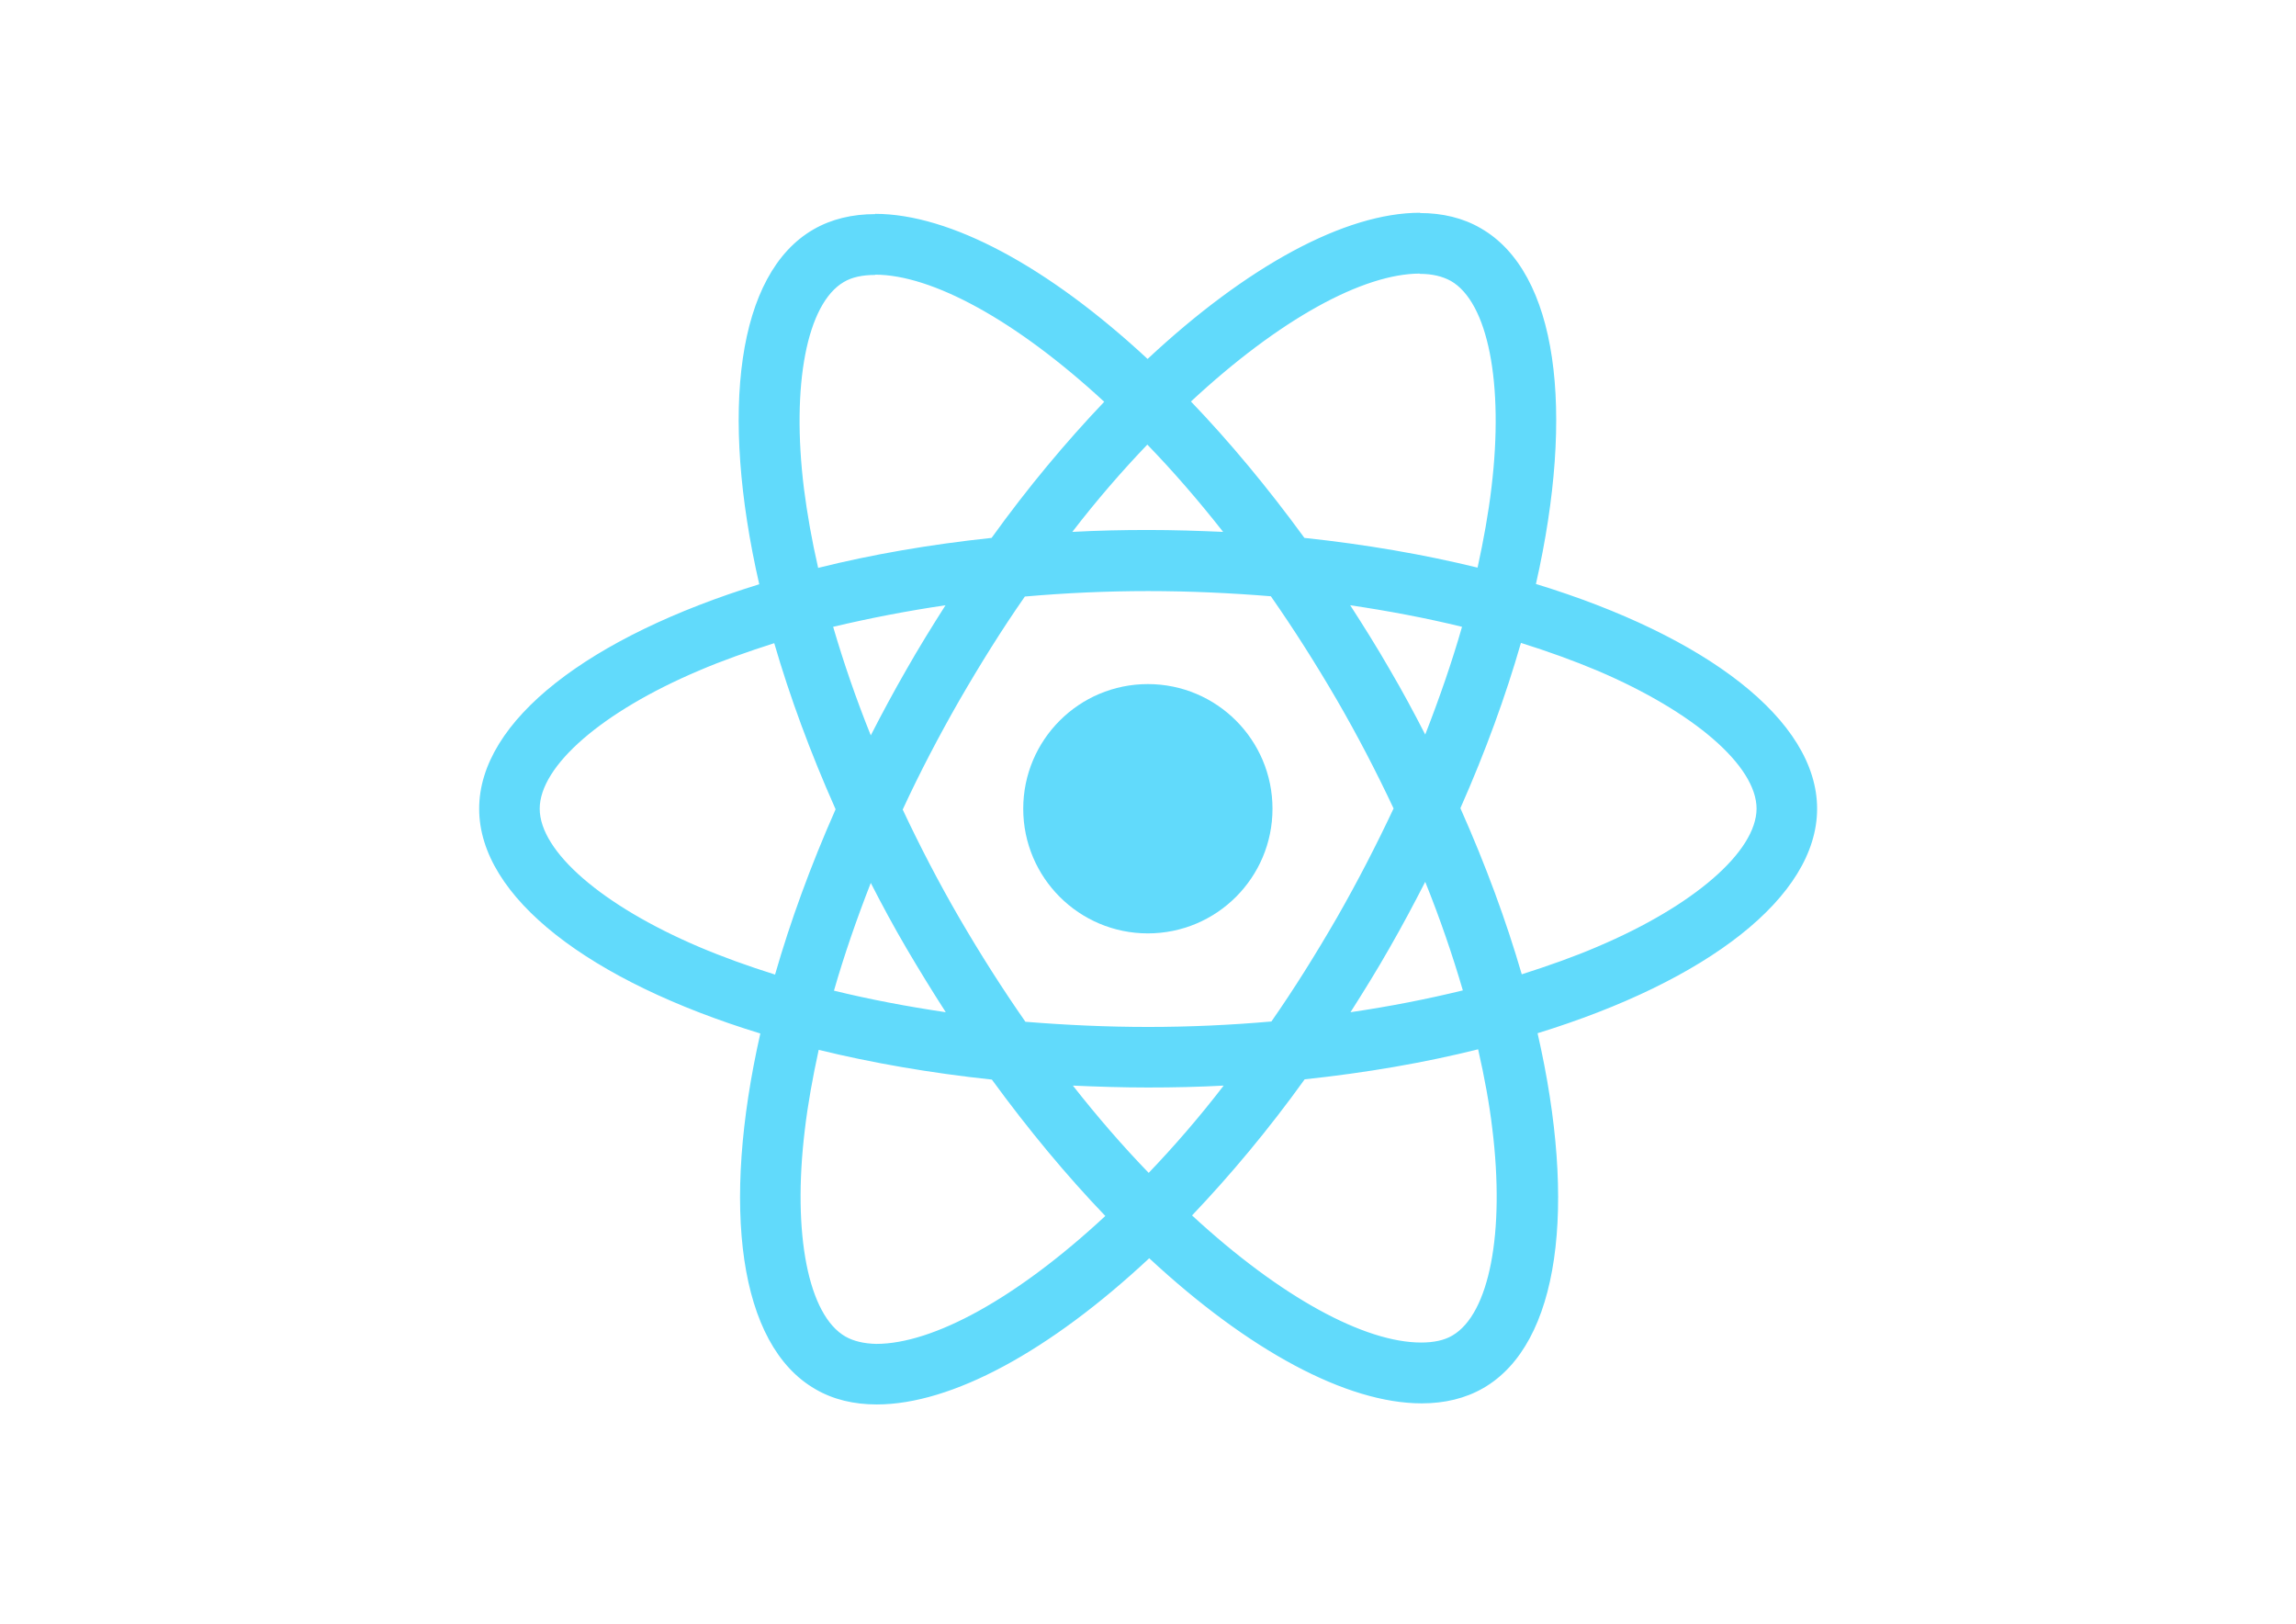
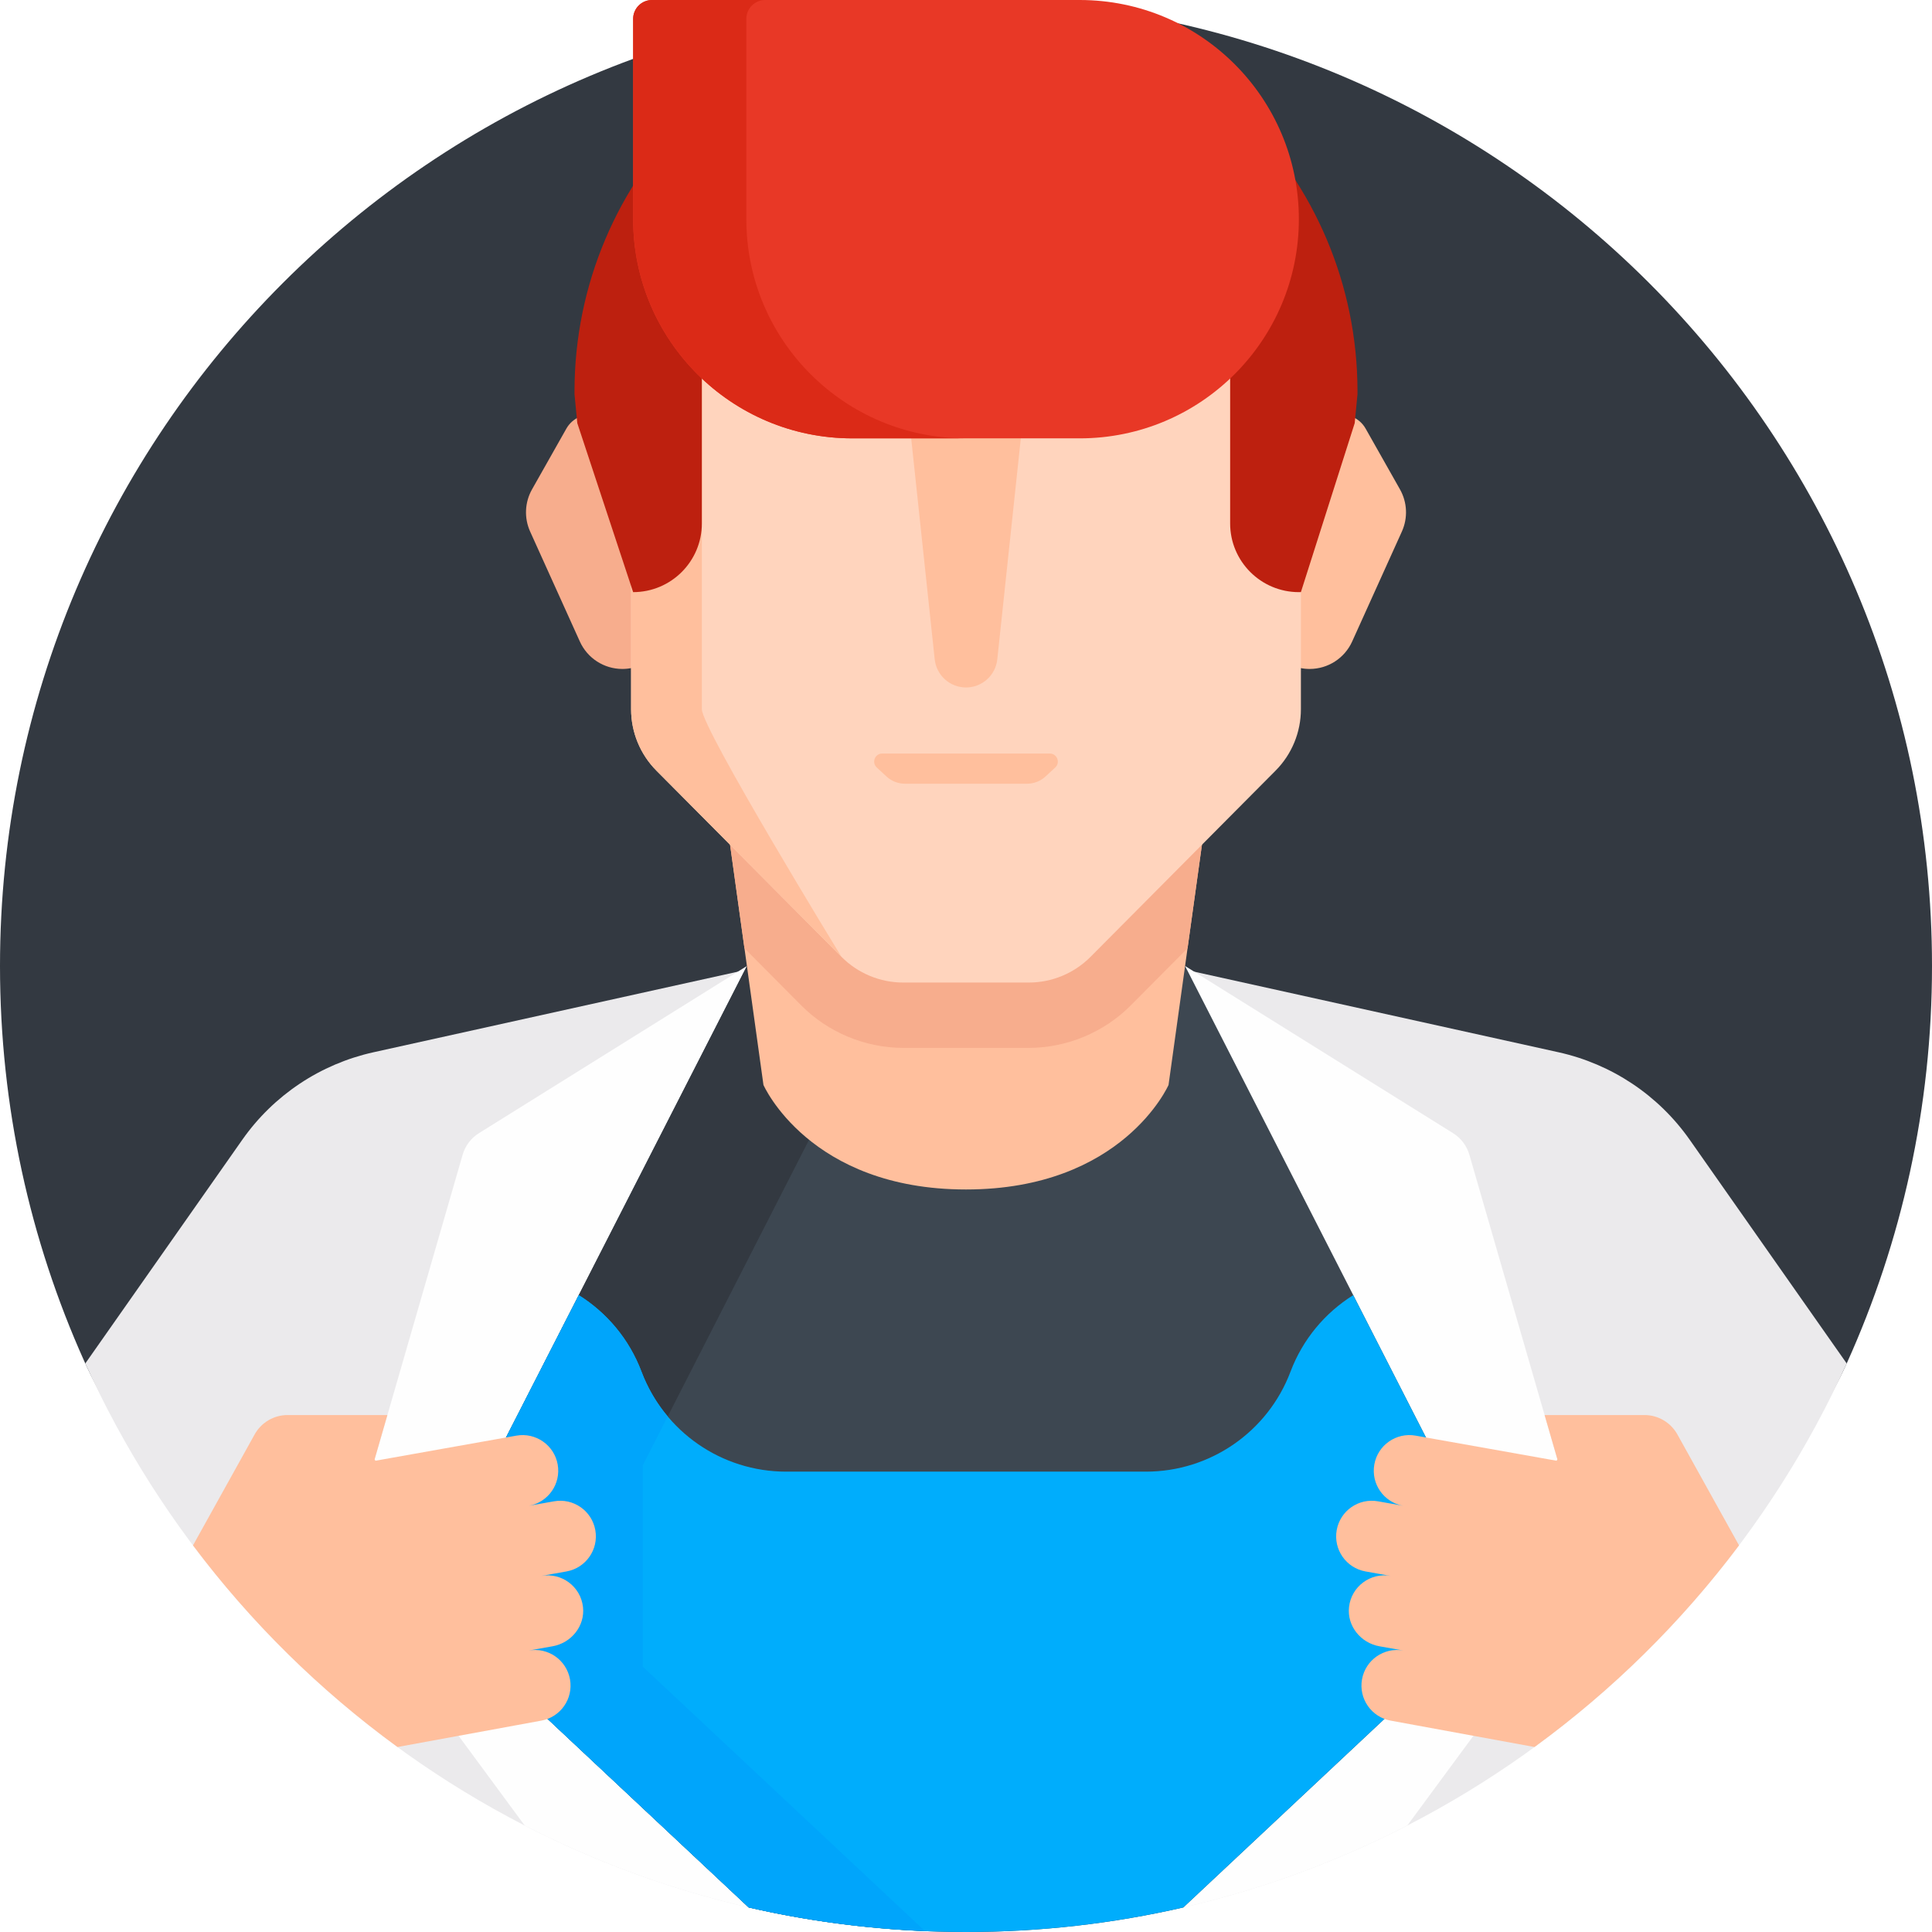
- <svg xmlns="http://www.w3.org/2000/svg" viewBox="0 0 841.9 595.3">
-   <g fill="#61DAFB">
-     <path d="M666.3 296.5c0-32.5-40.7-63.3-103.1-82.4 14.4-63.6 8-114.2-20.2-130.4-6.5-3.8-14.1-5.6-22.4-5.6v22.3c4.6 0 8.3.9 11.4 2.6 13.6 7.8 19.5 37.5 14.9 75.7-1.1 9.4-2.9 19.3-5.1 29.4-19.6-4.8-41-8.5-63.5-10.9-13.5-18.5-27.5-35.3-41.6-50 32.6-30.3 63.2-46.9 84-46.9V78c-27.5 0-63.5 19.6-99.9 53.6-36.4-33.8-72.4-53.2-99.9-53.2v22.3c20.7 0 51.4 16.5 84 46.6-14 14.7-28 31.4-41.3 49.9-22.6 2.4-44 6.1-63.6 11-2.3-10-4-19.7-5.2-29-4.7-38.2 1.1-67.9 14.6-75.8 3-1.8 6.9-2.6 11.5-2.6V78.5c-8.4 0-16 1.8-22.6 5.6-28.1 16.2-34.4 66.7-19.9 130.1-62.2 19.2-102.7 49.9-102.7 82.3 0 32.5 40.7 63.3 103.1 82.4-14.4 63.6-8 114.2 20.2 130.4 6.5 3.8 14.1 5.6 22.5 5.6 27.5 0 63.5-19.6 99.9-53.6 36.4 33.8 72.4 53.2 99.9 53.2 8.4 0 16-1.8 22.6-5.6 28.1-16.2 34.4-66.7 19.9-130.1 62-19.1 102.5-49.9 102.5-82.3zm-130.2-66.7c-3.7 12.9-8.3 26.2-13.5 39.5-4.1-8-8.4-16-13.1-24-4.6-8-9.5-15.8-14.4-23.4 14.2 2.1 27.9 4.7 41 7.9zm-45.8 106.5c-7.8 13.5-15.8 26.3-24.1 38.2-14.9 1.3-30 2-45.2 2-15.1 0-30.2-.7-45-1.9-8.3-11.9-16.4-24.6-24.2-38-7.6-13.1-14.5-26.4-20.8-39.8 6.2-13.4 13.2-26.8 20.7-39.9 7.8-13.5 15.8-26.3 24.1-38.2 14.9-1.3 30-2 45.2-2 15.1 0 30.2.7 45 1.9 8.3 11.9 16.4 24.6 24.2 38 7.6 13.1 14.5 26.4 20.8 39.8-6.3 13.4-13.2 26.8-20.7 39.9zm32.3-13c5.4 13.4 10 26.8 13.8 39.8-13.1 3.2-26.9 5.9-41.2 8 4.9-7.7 9.8-15.6 14.4-23.7 4.6-8 8.9-16.1 13-24.1zM421.2 430c-9.3-9.6-18.6-20.3-27.8-32 9 .4 18.2.7 27.5.7 9.4 0 18.7-.2 27.8-.7-9 11.7-18.3 22.4-27.5 32zm-74.4-58.9c-14.2-2.1-27.9-4.7-41-7.9 3.7-12.9 8.3-26.2 13.5-39.5 4.1 8 8.4 16 13.1 24 4.7 8 9.5 15.8 14.4 23.4zM420.7 163c9.3 9.6 18.6 20.3 27.8 32-9-.4-18.2-.7-27.5-.7-9.4 0-18.7.2-27.8.7 9-11.7 18.3-22.4 27.5-32zm-74 58.9c-4.9 7.7-9.8 15.6-14.4 23.7-4.6 8-8.9 16-13 24-5.4-13.4-10-26.8-13.8-39.8 13.1-3.1 26.9-5.8 41.2-7.9zm-90.5 125.2c-35.4-15.1-58.3-34.9-58.3-50.6 0-15.7 22.9-35.6 58.3-50.6 8.6-3.7 18-7 27.7-10.1 5.7 19.6 13.2 40 22.5 60.9-9.2 20.8-16.6 41.1-22.2 60.6-9.9-3.1-19.3-6.5-28-10.2zM310 490c-13.6-7.8-19.5-37.5-14.9-75.7 1.1-9.4 2.9-19.3 5.1-29.4 19.6 4.8 41 8.5 63.5 10.9 13.5 18.5 27.5 35.3 41.6 50-32.6 30.3-63.2 46.9-84 46.9-4.5-.1-8.3-1-11.3-2.7zm237.2-76.2c4.7 38.2-1.1 67.9-14.6 75.8-3 1.8-6.9 2.6-11.5 2.6-20.7 0-51.4-16.5-84-46.6 14-14.7 28-31.4 41.3-49.9 22.6-2.4 44-6.1 63.6-11 2.3 10.1 4.1 19.8 5.2 29.1zm38.5-66.7c-8.6 3.7-18 7-27.7 10.1-5.7-19.6-13.2-40-22.5-60.9 9.2-20.8 16.6-41.1 22.2-60.6 9.9 3.1 19.3 6.5 28.1 10.2 35.4 15.1 58.3 34.9 58.3 50.6-.1 15.7-23 35.6-58.4 50.6zM320.8 78.4z" />
-     <circle cx="420.9" cy="296.5" r="45.7" />
-     <path d="M520.5 78.1z" />
+ <svg xmlns="http://www.w3.org/2000/svg" height="512pt" viewBox="0 0 512 512" width="512pt">
+   <path d="m512 256c0 37.496-8.062 73.109-22.547 105.203-40.133 88.914-129.566 2.797-233.453 2.797-104.121 0-193.727 85.84-233.727-3.398-14.312-31.938-22.273-67.34-22.273-104.602 0-141.387 114.613-256 256-256s256 114.613 256 256zm0 0" fill="#333941" />
+   <path d="m447.797 302.059c-8.285-11.809-20.691-20.082-34.777-23.199l-103.344-22.859h-107.352l-103.344 22.859c-14.086 3.117-26.492 11.391-34.777 23.199l-41.598 59.273c40.156 88.844 129.555 150.668 233.395 150.668s193.238-61.824 233.395-150.668zm0 0" fill="#ebeaec" />
+   <path d="m385.082 300.305-71.023-44.305h-116.117l-71.023 44.305c-2.094 1.305-3.629 3.34-4.316 5.711l-32.27 111.652 48.719 66.113c35.055 18.035 74.812 28.219 116.949 28.219s81.895-10.184 116.949-28.219l48.719-66.113-32.27-111.652c-.688-2.371-2.223-4.406-4.316-5.711zm0 0" fill="#fefefe" />
+   <path d="m256 256h-58.059l-67.609 132.332v53.332l68.082 63.828c18.512 4.258 37.785 6.508 57.586 6.508s39.074-2.25 57.586-6.504l68.082-63.828v-53.332l-67.609-132.336zm0 0" fill="#3d4751" />
+   <path d="m170.332 441.668v-53.332l67.609-132.336h-40l-67.609 132.332v53.332l68.082 63.828c15.102 3.473 30.719 5.582 46.703 6.254zm0 0" fill="#333941" />
+   <path d="m342 363.5c-6.016 15.945-21.281 26.5-38.324 26.5h-95.352c-17.043 0-32.309-10.555-38.324-26.5-3.242-8.594-9.176-15.617-16.621-20.273l-23.047 45.109v53.332l68.082 63.828c18.512 4.254 37.785 6.504 57.586 6.504s39.074-2.25 57.586-6.504l68.082-63.828v-53.332l-23.047-45.109c-7.445 4.656-13.379 11.68-16.621 20.273zm0 0" fill="#00adfc" />
+   <path d="m170.332 441.668v-53.332l6.621-12.961c-2.918-3.473-5.289-7.469-6.953-11.875-3.242-8.594-9.176-15.617-16.621-20.27l-23.047 45.105v53.332l68.082 63.828c15.102 3.473 30.715 5.582 46.703 6.25zm0 0" fill="#00a5fb" />
+   <path d="m309.676 287.52s-12.121 27.703-53.676 27.703-53.676-27.703-53.676-27.703l-15.004-107.926h137.359zm0 0" fill="#ffbf9d" />
+   <path d="m324.68 179.594h-137.359l9.969 71.707 15.07 15.16c7.098 7.145 16.945 11.238 27.012 11.238h33.258c10.066 0 19.914-4.094 27.012-11.238l15.07-15.16zm0 0" fill="#f7ad8d" />
+   <path d="m343.695 112.973 9.879-2.809c3.234-.922 6.676.492 8.332 3.422l9.102 16.102c1.938 3.43 2.125 7.578.504 11.172l-13.18 29.152c-2 4.422-6.406 7.266-11.262 7.266-6.824 0-12.355-5.531-12.355-12.355v-40.066c0-5.52 3.668-10.375 8.98-11.883zm0 0" fill="#ffbf9d" />
+   <path d="m168.305 112.973-9.879-2.809c-3.234-.922-6.676.492-8.332 3.422l-9.102 16.102c-1.938 3.43-2.125 7.578-.504 11.172l13.18 29.152c2 4.422 6.406 7.266 11.262 7.266 6.824 0 12.355-5.531 12.355-12.355v-40.066c0-5.52-3.668-10.375-8.98-11.883zm0 0" fill="#f7ad8d" />
+   <path d="m201.316 31.594c-21.211 13.223-34.066 36.492-34.066 61.484v94.879c0 6.098 2.414 11.949 6.711 16.273l49.039 49.344c4.332 4.359 10.227 6.812 16.375 6.812h33.254c6.148 0 12.039-2.453 16.375-6.812l49.035-49.344c4.301-4.324 6.715-10.176 6.715-16.273v-84.207c-.004-66.52-73.191-115.949-143.438-72.156zm0 0" fill="#ffd4bd" />
+   <g fill="#ffbf9d">
+     <path d="m220.066 31.594c15.215-9.484 30.566-14.59 45.285-16.102-20.109-2.105-42.211 2.496-64.035 16.102-21.211 13.223-34.066 36.492-34.066 61.484v94.879c0 6.098 2.41 11.949 6.711 16.273l49.035 49.344c-.004-.008-36.996-60.441-36.996-65.617v-94.879c0-24.992 12.855-48.262 34.066-61.484zm0 0" />
+     <path d="m234.953 205.797c1.316 1.215 3.043 1.891 4.836 1.891h32.422c1.793 0 3.52-.676 4.836-1.891l2.598-2.398c1.43-1.32.496-3.711-1.453-3.711h-44.383c-1.949 0-2.883 2.391-1.453 3.711zm0 0" />
+     <path d="m256 106.688h-6.262c-4.953 0-8.816 4.293-8.293 9.223l6.262 58.816c.449 4.242 4.027 7.461 8.293 7.461s7.844-3.219 8.293-7.461l6.262-58.816c.523-4.93-3.34-9.223-8.293-9.223zm0 0" />
+     <path d="m435.781 375h-26.445l3.398 11.754-.227.355-37.352-6.648c-5.133-.914-10.035 2.508-10.945 7.641-.914 5.133 2.504 10.035 7.637 10.945l-6.66-1.184c-5.133-.914-10.035 2.504-10.949 7.637-.914 5.133 2.508 10.035 7.641 10.949l6.66 1.184c-5.336-.949-10.422 2.789-11.035 8.262-.562 4.996 3.098 9.5 8.047 10.383l6.344 1.129c-5.133-.914-10.035 2.504-10.949 7.641-.914 5.129 2.508 10.031 7.641 10.945l38.074 6.984c20.605-15.027 38.895-33.047 54.199-53.438l-16.332-29.395c-1.766-3.176-5.113-5.145-8.746-5.145zm0 0" />
+     <path d="m146.816 397.863-6.664 1.184c5.133-.914 8.551-5.812 7.641-10.945-.914-5.133-5.816-8.551-10.949-7.641l-37.348 6.648-.227-.355 3.395-11.754h-26.445c-3.633 0-6.98 1.969-8.742 5.145l-16.332 29.398c15.305 20.387 33.59 38.406 54.199 53.434l38.074-6.984c5.133-.914 8.551-5.812 7.637-10.945-.914-5.133-5.812-8.555-10.945-7.641l6.344-1.129c4.949-.879 8.605-5.387 8.047-10.383-.613-5.473-5.699-9.211-11.035-8.258l6.66-1.188c5.133-.914 8.551-5.816 7.641-10.945-.914-5.133-5.816-8.555-10.949-7.641zm0 0" />
  </g>
+   <path d="m256 0c-57.207 0-103.75 46.539-103.75 103.746v.723l.738 7.66 14.801 44.793c10.059 0 18.211-8.152 18.211-18.211v-54.379l20.832-20.832h98.336l20.832 20.832v54.379c0 10.055 8.152 18.211 18.211 18.211h.539l14.262-44.793.738-7.664v-.719c0-57.207-46.543-103.746-103.75-103.746zm0 0" fill="#bd200f" />
+   <path d="m286.129 116.168h-60.258c-32.078 0-58.082-26.008-58.082-58.082v-53.086c0-2.762 2.238-5 5-5h113.34c32.078 0 58.082 26.004 58.082 58.082s-26.004 58.086-58.082 58.086zm0 0" fill="#e83826" />
+   <path d="m197.789 58.082v-53.082c0-2.762 2.238-5 5-5h-30c-2.762 0-5 2.238-5 5v53.082c0 32.078 26.004 58.082 58.082 58.082h30c-32.078.004-58.082-26.004-58.082-58.082zm0 0" fill="#db2a17" />
</svg>
